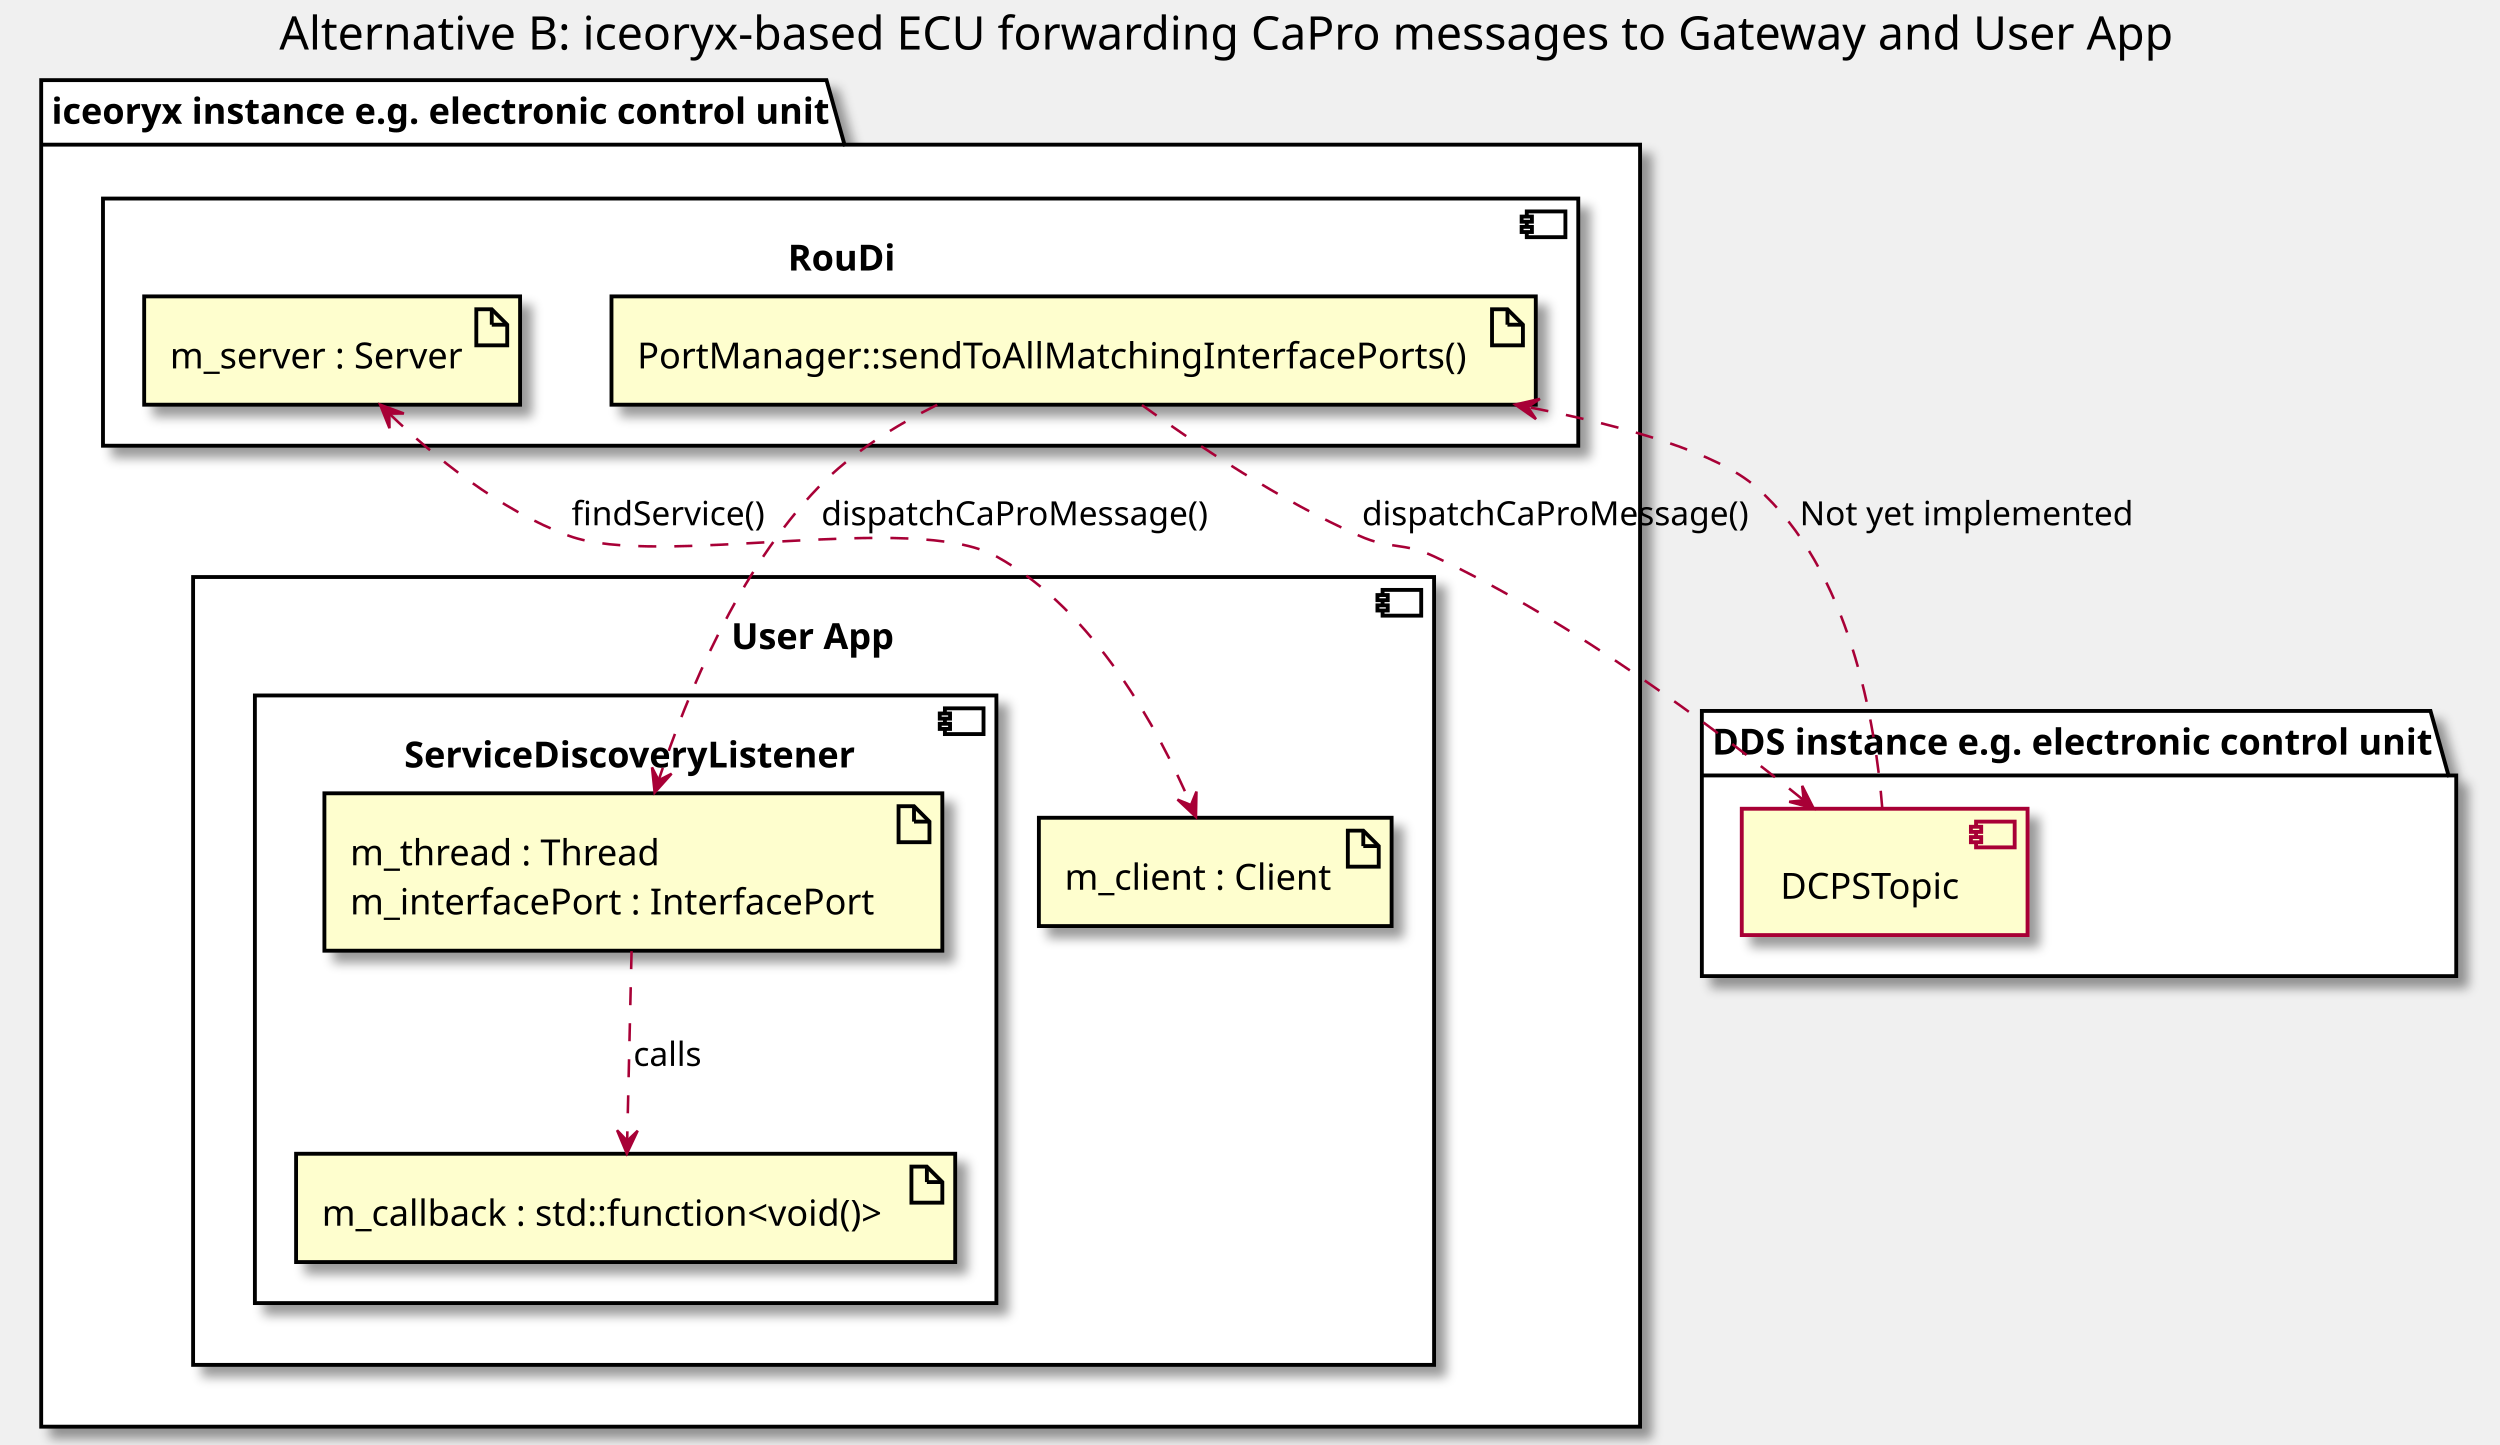
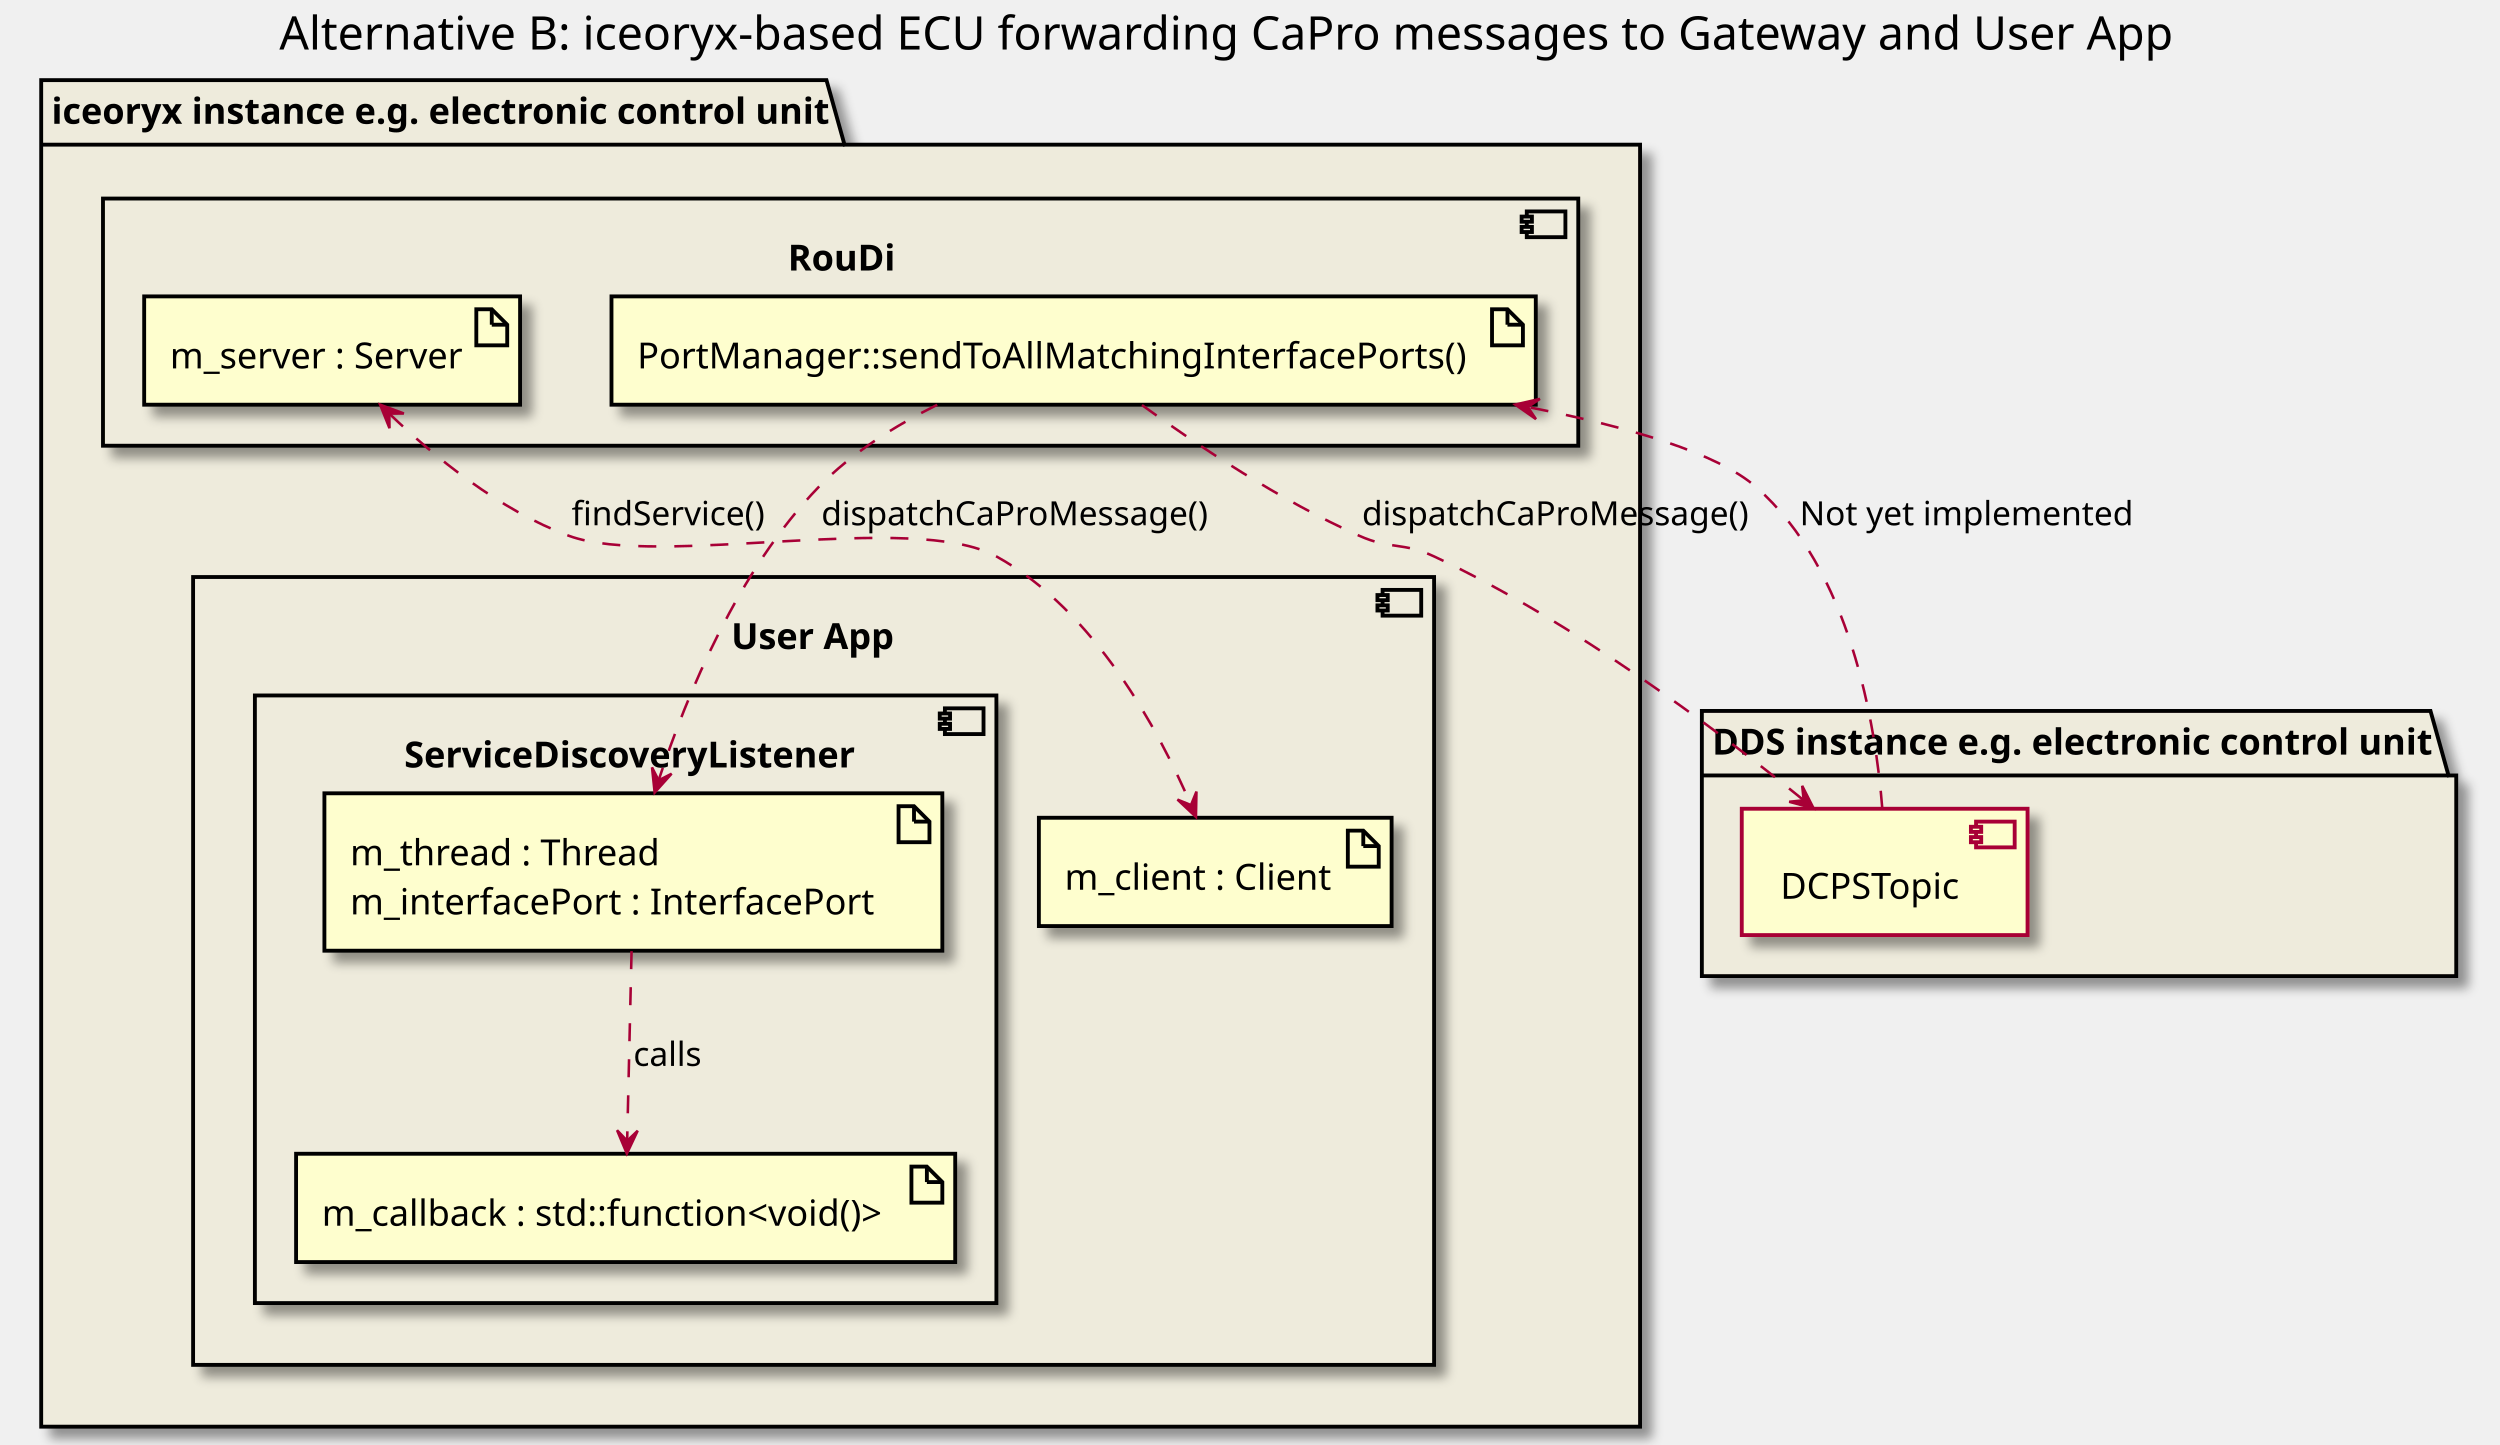
- <svg xmlns="http://www.w3.org/2000/svg" contentScriptType="application/ecmascript" contentStyleType="text/css" height="561px" preserveAspectRatio="none" style="width:971px;height:561px;" version="1.1" viewBox="0 0 971 561" width="971px" zoomAndPan="magnify">
+ <svg xmlns="http://www.w3.org/2000/svg" contentScriptType="application/ecmascript" contentStyleType="text/css" height="561px" preserveAspectRatio="none" style="width:971px;height:561px;background:#EEEBDC;" version="1.1" viewBox="0 0 971 561" width="971px" zoomAndPan="magnify">
  <defs>
-     <filter height="300%" id="fpizquwr6qwv8" width="300%" x="-1" y="-1">
+     <filter height="300%" id="f1x1akxmtm2wjw" width="300%" x="-1" y="-1">
      <feGaussianBlur result="blurOut" stdDeviation="2.0" />
      <feColorMatrix in="blurOut" result="blurOut2" type="matrix" values="0 0 0 0 0 0 0 0 0 0 0 0 0 0 0 0 0 0 .4 0" />
      <feOffset dx="4.0" dy="4.0" in="blurOut2" result="blurOut3" />
      <feBlend in="SourceGraphic" in2="blurOut3" mode="normal" />
    </filter>
  </defs>
  <g>
    <text fill="#000000" font-family="sans-serif" font-size="18" lengthAdjust="spacing" textLength="741" x="108.5" y="19.242">Alternative B: iceoryx-based ECU forwarding CaPro messages to Gateway and User App</text>
-     <polygon fill="#FFFFFF" filter="url(#fpizquwr6qwv8)" points="16,31.118,321,31.118,328,56.186,637,56.186,637,554.118,16,554.118,16,31.118" style="stroke:#000000;stroke-width:1.5;" />
+     <polygon fill="#EEEBDC" filter="url(#f1x1akxmtm2wjw)" points="16,31.118,321,31.118,328,56.186,637,56.186,637,554.118,16,554.118,16,31.118" style="stroke:#000000;stroke-width:1.5;" />
    <line style="stroke:#000000;stroke-width:1.5;" x1="16" x2="328" y1="56.186" y2="56.186" />
    <text fill="#000000" font-family="sans-serif" font-size="14" font-weight="bold" lengthAdjust="spacing" textLength="299" x="20" y="48.084">iceoryx instance e.g. electronic control unit</text>
-     <rect fill="#FFFFFF" filter="url(#fpizquwr6qwv8)" height="96" style="stroke:#000000;stroke-width:1.5;" width="573" x="40" y="77.118" />
-     <rect fill="#FFFFFF" height="10" style="stroke:#000000;stroke-width:1.5;" width="15" x="593" y="82.118" />
-     <rect fill="#FFFFFF" height="2" style="stroke:#000000;stroke-width:1.5;" width="4" x="591" y="84.118" />
-     <rect fill="#FFFFFF" height="2" style="stroke:#000000;stroke-width:1.5;" width="4" x="591" y="88.118" />
+     <rect fill="#EEEBDC" filter="url(#f1x1akxmtm2wjw)" height="96" style="stroke:#000000;stroke-width:1.5;" width="573" x="40" y="77.118" />
+     <rect fill="#EEEBDC" height="10" style="stroke:#000000;stroke-width:1.5;" width="15" x="593" y="82.118" />
+     <rect fill="#EEEBDC" height="2" style="stroke:#000000;stroke-width:1.5;" width="4" x="591" y="84.118" />
+     <rect fill="#EEEBDC" height="2" style="stroke:#000000;stroke-width:1.5;" width="4" x="591" y="88.118" />
    <text fill="#000000" font-family="sans-serif" font-size="14" font-weight="bold" lengthAdjust="spacing" textLength="41" x="306" y="105.084">RouDi</text>
-     <rect fill="#FFFFFF" filter="url(#fpizquwr6qwv8)" height="306" style="stroke:#000000;stroke-width:1.5;" width="482" x="75" y="224.118" />
-     <rect fill="#FFFFFF" height="10" style="stroke:#000000;stroke-width:1.5;" width="15" x="537" y="229.118" />
-     <rect fill="#FFFFFF" height="2" style="stroke:#000000;stroke-width:1.5;" width="4" x="535" y="231.118" />
-     <rect fill="#FFFFFF" height="2" style="stroke:#000000;stroke-width:1.5;" width="4" x="535" y="235.118" />
+     <rect fill="#EEEBDC" filter="url(#f1x1akxmtm2wjw)" height="306" style="stroke:#000000;stroke-width:1.5;" width="482" x="75" y="224.118" />
+     <rect fill="#EEEBDC" height="10" style="stroke:#000000;stroke-width:1.5;" width="15" x="537" y="229.118" />
+     <rect fill="#EEEBDC" height="2" style="stroke:#000000;stroke-width:1.5;" width="4" x="535" y="231.118" />
+     <rect fill="#EEEBDC" height="2" style="stroke:#000000;stroke-width:1.5;" width="4" x="535" y="235.118" />
    <text fill="#000000" font-family="sans-serif" font-size="14" font-weight="bold" lengthAdjust="spacing" textLength="64" x="284" y="252.084">User App</text>
-     <rect fill="#FFFFFF" filter="url(#fpizquwr6qwv8)" height="236" style="stroke:#000000;stroke-width:1.5;" width="288" x="99" y="270.118" />
-     <rect fill="#FFFFFF" height="10" style="stroke:#000000;stroke-width:1.5;" width="15" x="367" y="275.118" />
-     <rect fill="#FFFFFF" height="2" style="stroke:#000000;stroke-width:1.5;" width="4" x="365" y="277.118" />
-     <rect fill="#FFFFFF" height="2" style="stroke:#000000;stroke-width:1.5;" width="4" x="365" y="281.118" />
+     <rect fill="#EEEBDC" filter="url(#f1x1akxmtm2wjw)" height="236" style="stroke:#000000;stroke-width:1.5;" width="288" x="99" y="270.118" />
+     <rect fill="#EEEBDC" height="10" style="stroke:#000000;stroke-width:1.5;" width="15" x="367" y="275.118" />
+     <rect fill="#EEEBDC" height="2" style="stroke:#000000;stroke-width:1.5;" width="4" x="365" y="277.118" />
+     <rect fill="#EEEBDC" height="2" style="stroke:#000000;stroke-width:1.5;" width="4" x="365" y="281.118" />
    <text fill="#000000" font-family="sans-serif" font-size="14" font-weight="bold" lengthAdjust="spacing" textLength="172" x="157" y="298.084">ServiceDiscoveryListener</text>
-     <polygon fill="#FFFFFF" filter="url(#fpizquwr6qwv8)" points="661,276.118,944,276.118,951,301.186,954,301.186,954,379.118,661,379.118,661,276.118" style="stroke:#000000;stroke-width:1.5;" />
+     <polygon fill="#EEEBDC" filter="url(#f1x1akxmtm2wjw)" points="661,276.118,944,276.118,951,301.186,954,301.186,954,379.118,661,379.118,661,276.118" style="stroke:#000000;stroke-width:1.5;" />
    <line style="stroke:#000000;stroke-width:1.5;" x1="661" x2="951" y1="301.186" y2="301.186" />
    <text fill="#000000" font-family="sans-serif" font-size="14" font-weight="bold" lengthAdjust="spacing" textLength="277" x="665" y="293.084">DDS instance e.g. electronic control unit</text>
-     <rect fill="#FEFECE" filter="url(#fpizquwr6qwv8)" height="42.068" style="stroke:#000000;stroke-width:1.5;" width="359" x="237.5" y="115.118" />
+     <rect fill="#FEFECE" filter="url(#f1x1akxmtm2wjw)" height="42.068" style="stroke:#000000;stroke-width:1.5;" width="359" x="237.5" y="115.118" />
    <polygon fill="#FEFECE" points="579.5,120.118,579.5,134.118,591.5,134.118,591.5,126.118,585.5,120.118,579.5,120.118" style="stroke:#000000;stroke-width:1.5;" />
    <line style="stroke:#000000;stroke-width:1.5;" x1="585.5" x2="585.5" y1="120.118" y2="126.118" />
    <line style="stroke:#000000;stroke-width:1.5;" x1="591.5" x2="585.5" y1="126.118" y2="126.118" />
    <text fill="#000000" font-family="sans-serif" font-size="14" lengthAdjust="spacing" textLength="329" x="247.5" y="143.084">PortManager::sendToAllMatchingInterfacePorts()</text>
-     <rect fill="#FEFECE" filter="url(#fpizquwr6qwv8)" height="42.068" style="stroke:#000000;stroke-width:1.5;" width="146" x="56" y="115.118" />
+     <rect fill="#FEFECE" filter="url(#f1x1akxmtm2wjw)" height="42.068" style="stroke:#000000;stroke-width:1.5;" width="146" x="56" y="115.118" />
    <polygon fill="#FEFECE" points="185,120.118,185,134.118,197,134.118,197,126.118,191,120.118,185,120.118" style="stroke:#000000;stroke-width:1.5;" />
    <line style="stroke:#000000;stroke-width:1.5;" x1="191" x2="191" y1="120.118" y2="126.118" />
    <line style="stroke:#000000;stroke-width:1.5;" x1="197" x2="191" y1="126.118" y2="126.118" />
    <text fill="#000000" font-family="sans-serif" font-size="14" lengthAdjust="spacing" textLength="116" x="66" y="143.084">m_server : Server</text>
-     <rect fill="#FEFECE" filter="url(#fpizquwr6qwv8)" height="42.068" style="stroke:#000000;stroke-width:1.5;" width="137" x="403.5" y="317.618" />
+     <rect fill="#FEFECE" filter="url(#f1x1akxmtm2wjw)" height="42.068" style="stroke:#000000;stroke-width:1.5;" width="137" x="403.5" y="317.618" />
    <polygon fill="#FEFECE" points="523.5,322.618,523.5,336.618,535.5,336.618,535.5,328.618,529.5,322.618,523.5,322.618" style="stroke:#000000;stroke-width:1.5;" />
    <line style="stroke:#000000;stroke-width:1.5;" x1="529.5" x2="529.5" y1="322.618" y2="328.618" />
    <line style="stroke:#000000;stroke-width:1.5;" x1="535.5" x2="529.5" y1="328.618" y2="328.618" />
    <text fill="#000000" font-family="sans-serif" font-size="14" lengthAdjust="spacing" textLength="107" x="413.5" y="345.584">m_client : Client</text>
-     <rect fill="#FEFECE" filter="url(#fpizquwr6qwv8)" height="61.136" style="stroke:#000000;stroke-width:1.5;" width="240" x="126" y="308.118" />
+     <rect fill="#FEFECE" filter="url(#f1x1akxmtm2wjw)" height="61.136" style="stroke:#000000;stroke-width:1.5;" width="240" x="126" y="308.118" />
    <polygon fill="#FEFECE" points="349,313.118,349,327.118,361,327.118,361,319.118,355,313.118,349,313.118" style="stroke:#000000;stroke-width:1.5;" />
    <line style="stroke:#000000;stroke-width:1.5;" x1="355" x2="355" y1="313.118" y2="319.118" />
    <line style="stroke:#000000;stroke-width:1.5;" x1="361" x2="355" y1="319.118" y2="319.118" />
    <text fill="#000000" font-family="sans-serif" font-size="14" lengthAdjust="spacing" textLength="128" x="136" y="336.084">m_thread  : Thread</text>
    <text fill="#000000" font-family="sans-serif" font-size="14" lengthAdjust="spacing" textLength="210" x="136" y="355.152">m_interfacePort  : InterfacePort</text>
-     <rect fill="#FEFECE" filter="url(#fpizquwr6qwv8)" height="42.068" style="stroke:#000000;stroke-width:1.5;" width="256" x="115" y="448.118" />
+     <rect fill="#FEFECE" filter="url(#f1x1akxmtm2wjw)" height="42.068" style="stroke:#000000;stroke-width:1.5;" width="256" x="115" y="448.118" />
    <polygon fill="#FEFECE" points="354,453.118,354,467.118,366,467.118,366,459.118,360,453.118,354,453.118" style="stroke:#000000;stroke-width:1.5;" />
    <line style="stroke:#000000;stroke-width:1.5;" x1="360" x2="360" y1="453.118" y2="459.118" />
    <line style="stroke:#000000;stroke-width:1.5;" x1="366" x2="360" y1="459.118" y2="459.118" />
    <text fill="#000000" font-family="sans-serif" font-size="14" lengthAdjust="spacing" textLength="226" x="125" y="476.084">m_callback  : std::function&lt;void()&gt;</text>
-     <rect fill="#FEFECE" filter="url(#fpizquwr6qwv8)" height="49.068" style="stroke:#A80036;stroke-width:1.5;" width="111" x="676.5" y="314.118" />
+     <rect fill="#FEFECE" filter="url(#f1x1akxmtm2wjw)" height="49.068" style="stroke:#A80036;stroke-width:1.5;" width="111" x="676.5" y="314.118" />
    <rect fill="#FEFECE" height="10" style="stroke:#A80036;stroke-width:1.5;" width="15" x="767.5" y="319.118" />
    <rect fill="#FEFECE" height="2" style="stroke:#A80036;stroke-width:1.5;" width="4" x="765.5" y="321.118" />
    <rect fill="#FEFECE" height="2" style="stroke:#A80036;stroke-width:1.5;" width="4" x="765.5" y="325.118" />
    <text fill="#000000" font-family="sans-serif" font-size="14" lengthAdjust="spacing" textLength="71" x="691.5" y="349.084">DCPSTopic</text>
    <path d="M443.53,157.328 C465.24,173.058 497.28,194.438 528,208.118 C540.21,213.558 544.89,210.448 557,216.118 C611.23,241.518 666.87,283.398 700.44,310.738 " fill="none" id="discoveryLoop-to-DCPSTopic" style="stroke:#A80036;stroke-width:1.0;stroke-dasharray:7.0,7.0;" />
    <polygon fill="#A80036" points="704.42,313.998,699.973,305.21,700.545,310.838,694.917,311.41,704.42,313.998" style="stroke:#A80036;stroke-width:1.0;" />
    <text fill="#000000" font-family="sans-serif" font-size="13" lengthAdjust="spacing" textLength="148" x="529" y="204.015">dispatchCaProMessage()</text>
    <path d="M731.09,314.108 C728.47,281.038 718.61,221.218 682,189.118 C667.03,175.988 632.82,165.848 593.79,158.158 " fill="none" id="DCPSTopic-to-discoveryLoop" style="stroke:#A80036;stroke-width:1.0;stroke-dasharray:7.0,7.0;" />
    <polygon fill="#A80036" points="588.5,157.138,596.569,162.785,593.408,158.094,598.099,154.932,588.5,157.138" style="stroke:#A80036;stroke-width:1.0;" />
    <text fill="#000000" font-family="sans-serif" font-size="13" lengthAdjust="spacing" textLength="128" x="699" y="204.015">Not yet implemented</text>
    <path d="M364.01,157.228 C347.77,165.288 330.83,175.868 318,189.118 C286.69,221.458 266.69,270.028 255.92,302.728 " fill="none" id="discoveryLoop-to-serviceDiscoveryThread" style="stroke:#A80036;stroke-width:1.0;stroke-dasharray:7.0,7.0;" />
    <polygon fill="#A80036" points="254.27,307.838,260.851,300.511,255.812,303.082,253.242,298.043,254.27,307.838" style="stroke:#A80036;stroke-width:1.0;" />
    <text fill="#000000" font-family="sans-serif" font-size="13" lengthAdjust="spacing" textLength="148" x="319" y="204.015">dispatchCaProMessage()</text>
    <path d="M151.4,160.848 C168.66,177.388 194.07,198.208 221,208.118 C255.66,220.878 354.66,198.278 387,216.118 C425.14,237.168 450,283.468 462.47,312.448 " fill="none" id="server-client" style="stroke:#A80036;stroke-width:1.0;stroke-dasharray:7.0,7.0;" />
    <polygon fill="#A80036" points="464.51,317.298,464.704,307.451,462.57,312.69,457.331,310.555,464.51,317.298" style="stroke:#A80036;stroke-width:1.0;" />
    <polygon fill="#A80036" points="147.63,157.168,151.277,166.317,151.208,160.66,156.865,160.591,147.63,157.168" style="stroke:#A80036;stroke-width:1.0;" />
    <text fill="#000000" font-family="sans-serif" font-size="13" lengthAdjust="spacing" textLength="73" x="222" y="204.015">findService()</text>
    <path d="M245.3,369.418 C244.78,391.708 244.08,421.828 243.59,442.918 " fill="none" id="serviceDiscoveryThread-to-callback" style="stroke:#A80036;stroke-width:1.0;stroke-dasharray:7.0,7.0;" />
    <polygon fill="#A80036" points="243.47,448.078,247.675,439.172,243.585,443.079,239.677,438.988,243.47,448.078" style="stroke:#A80036;stroke-width:1.0;" />
    <text fill="#000000" font-family="sans-serif" font-size="13" lengthAdjust="spacing" textLength="25" x="246" y="414.015">calls</text>
  </g>
</svg>
